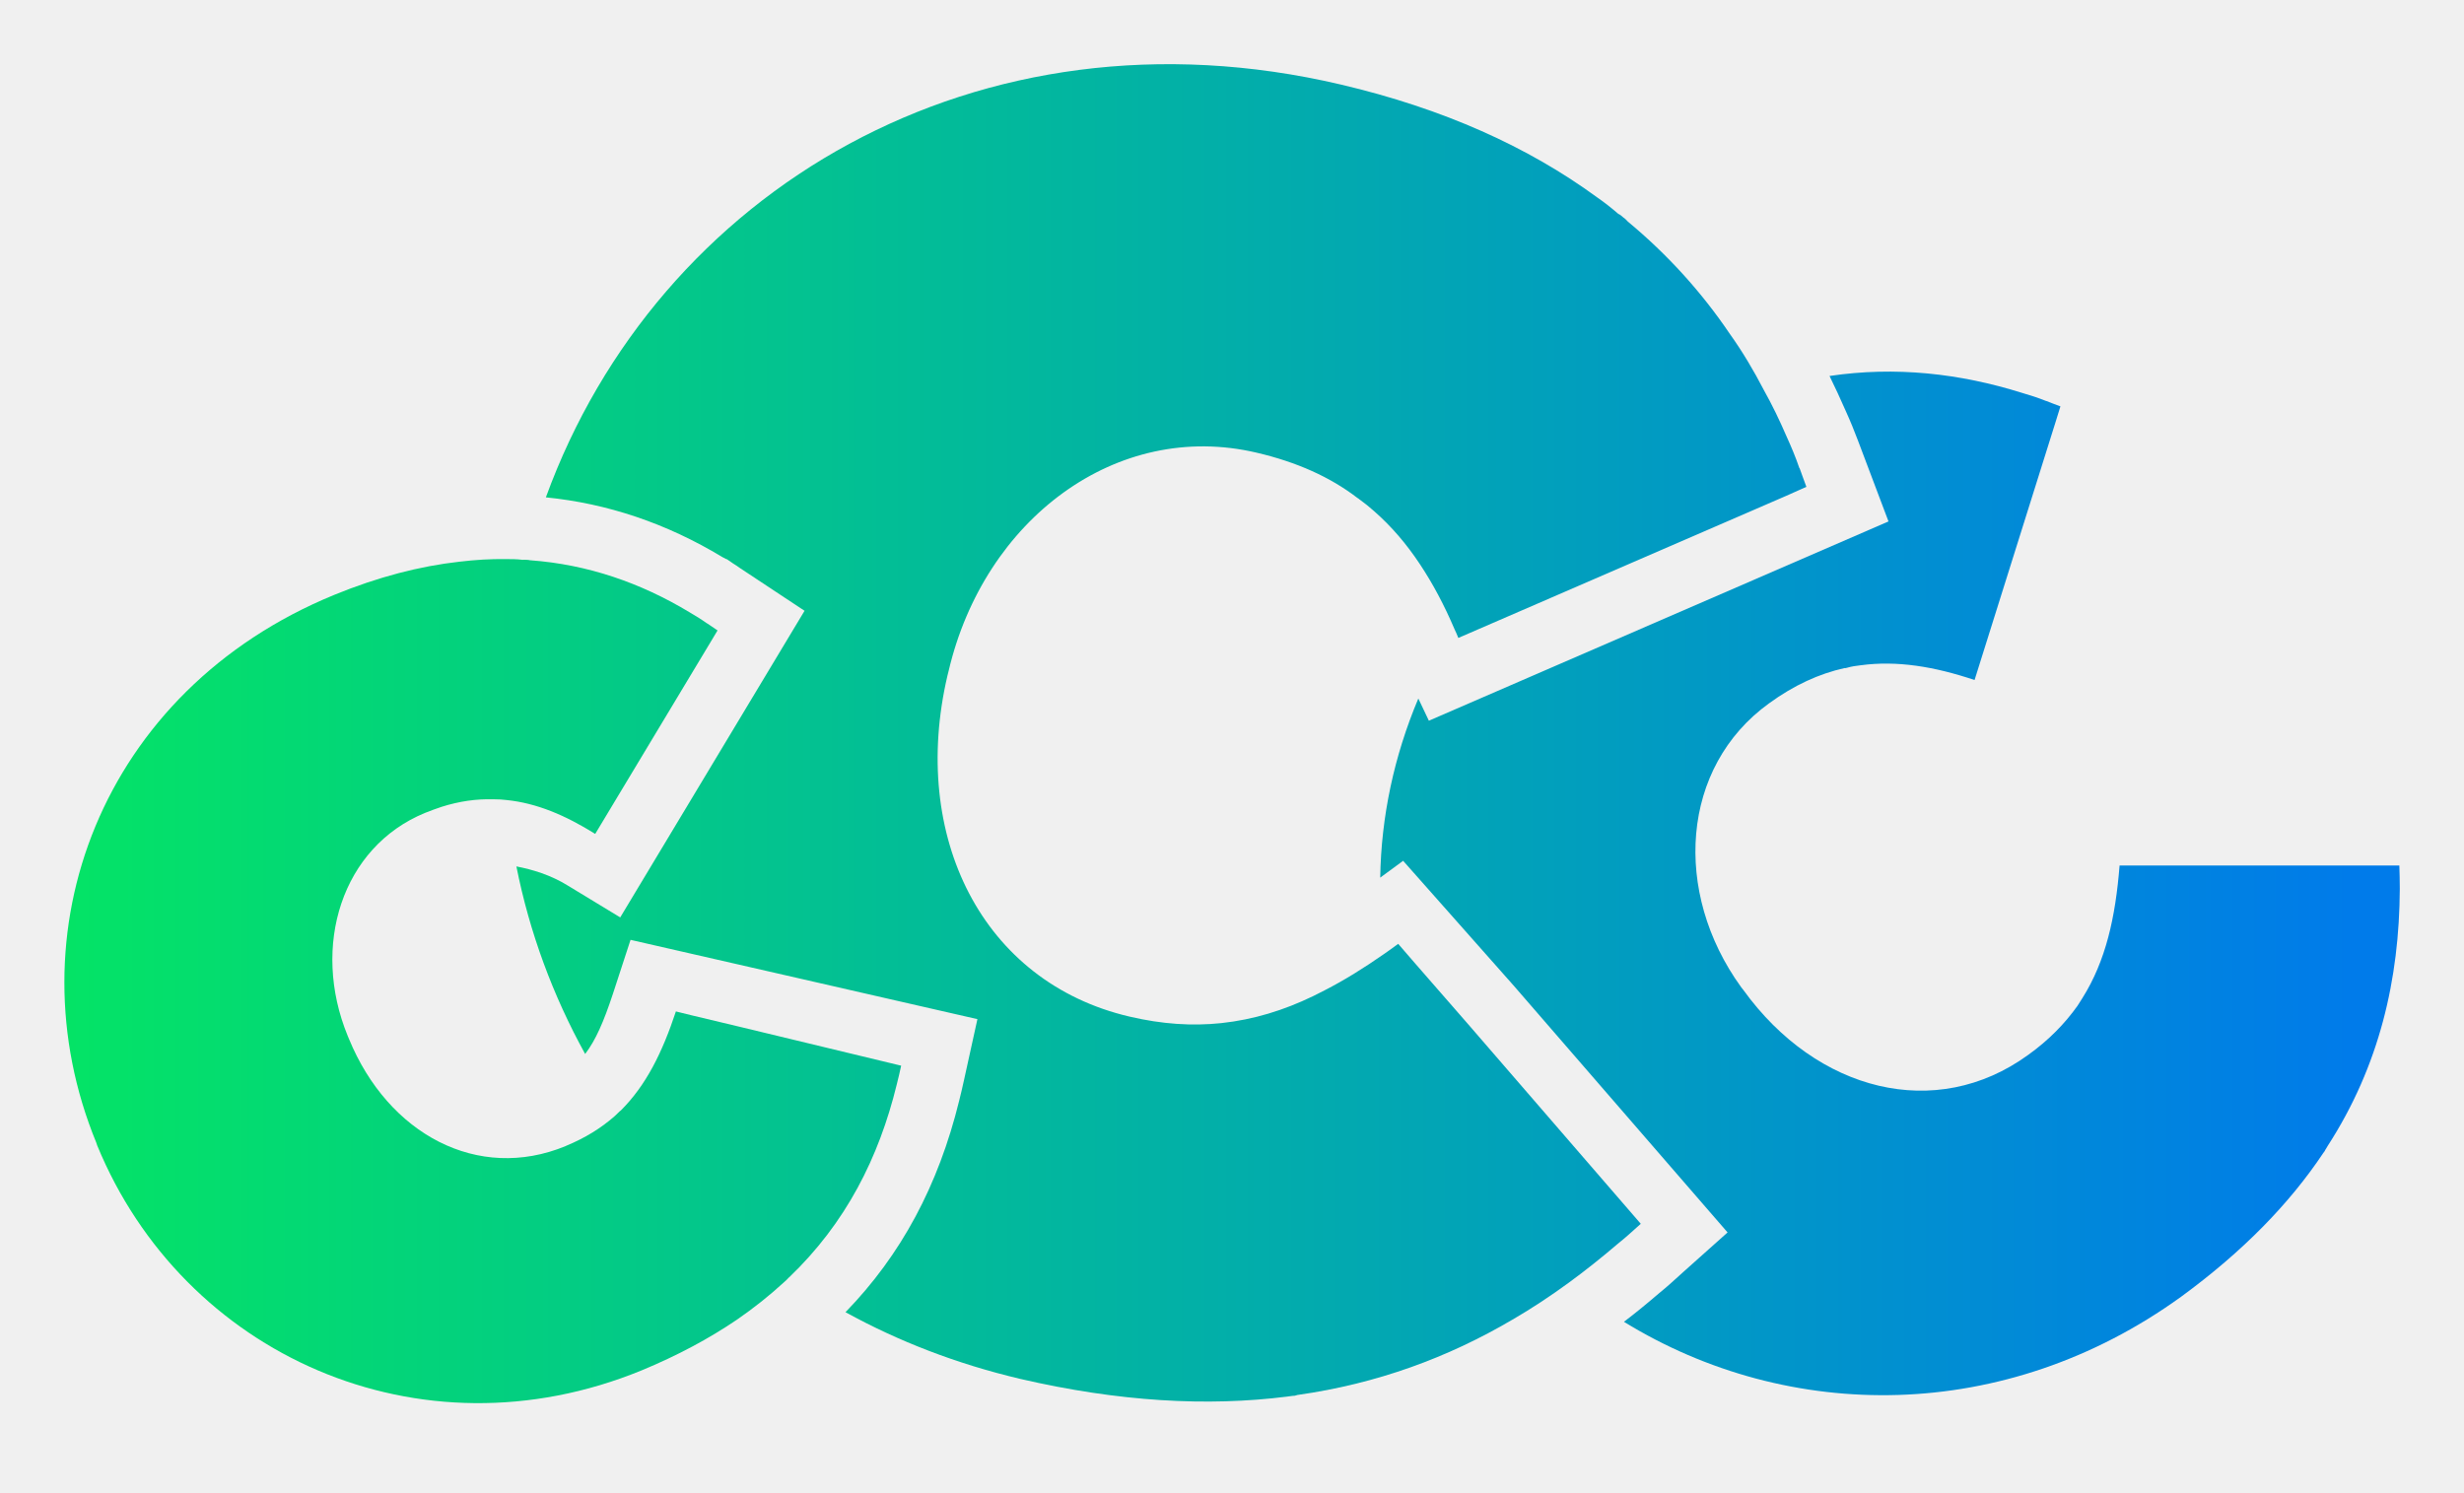
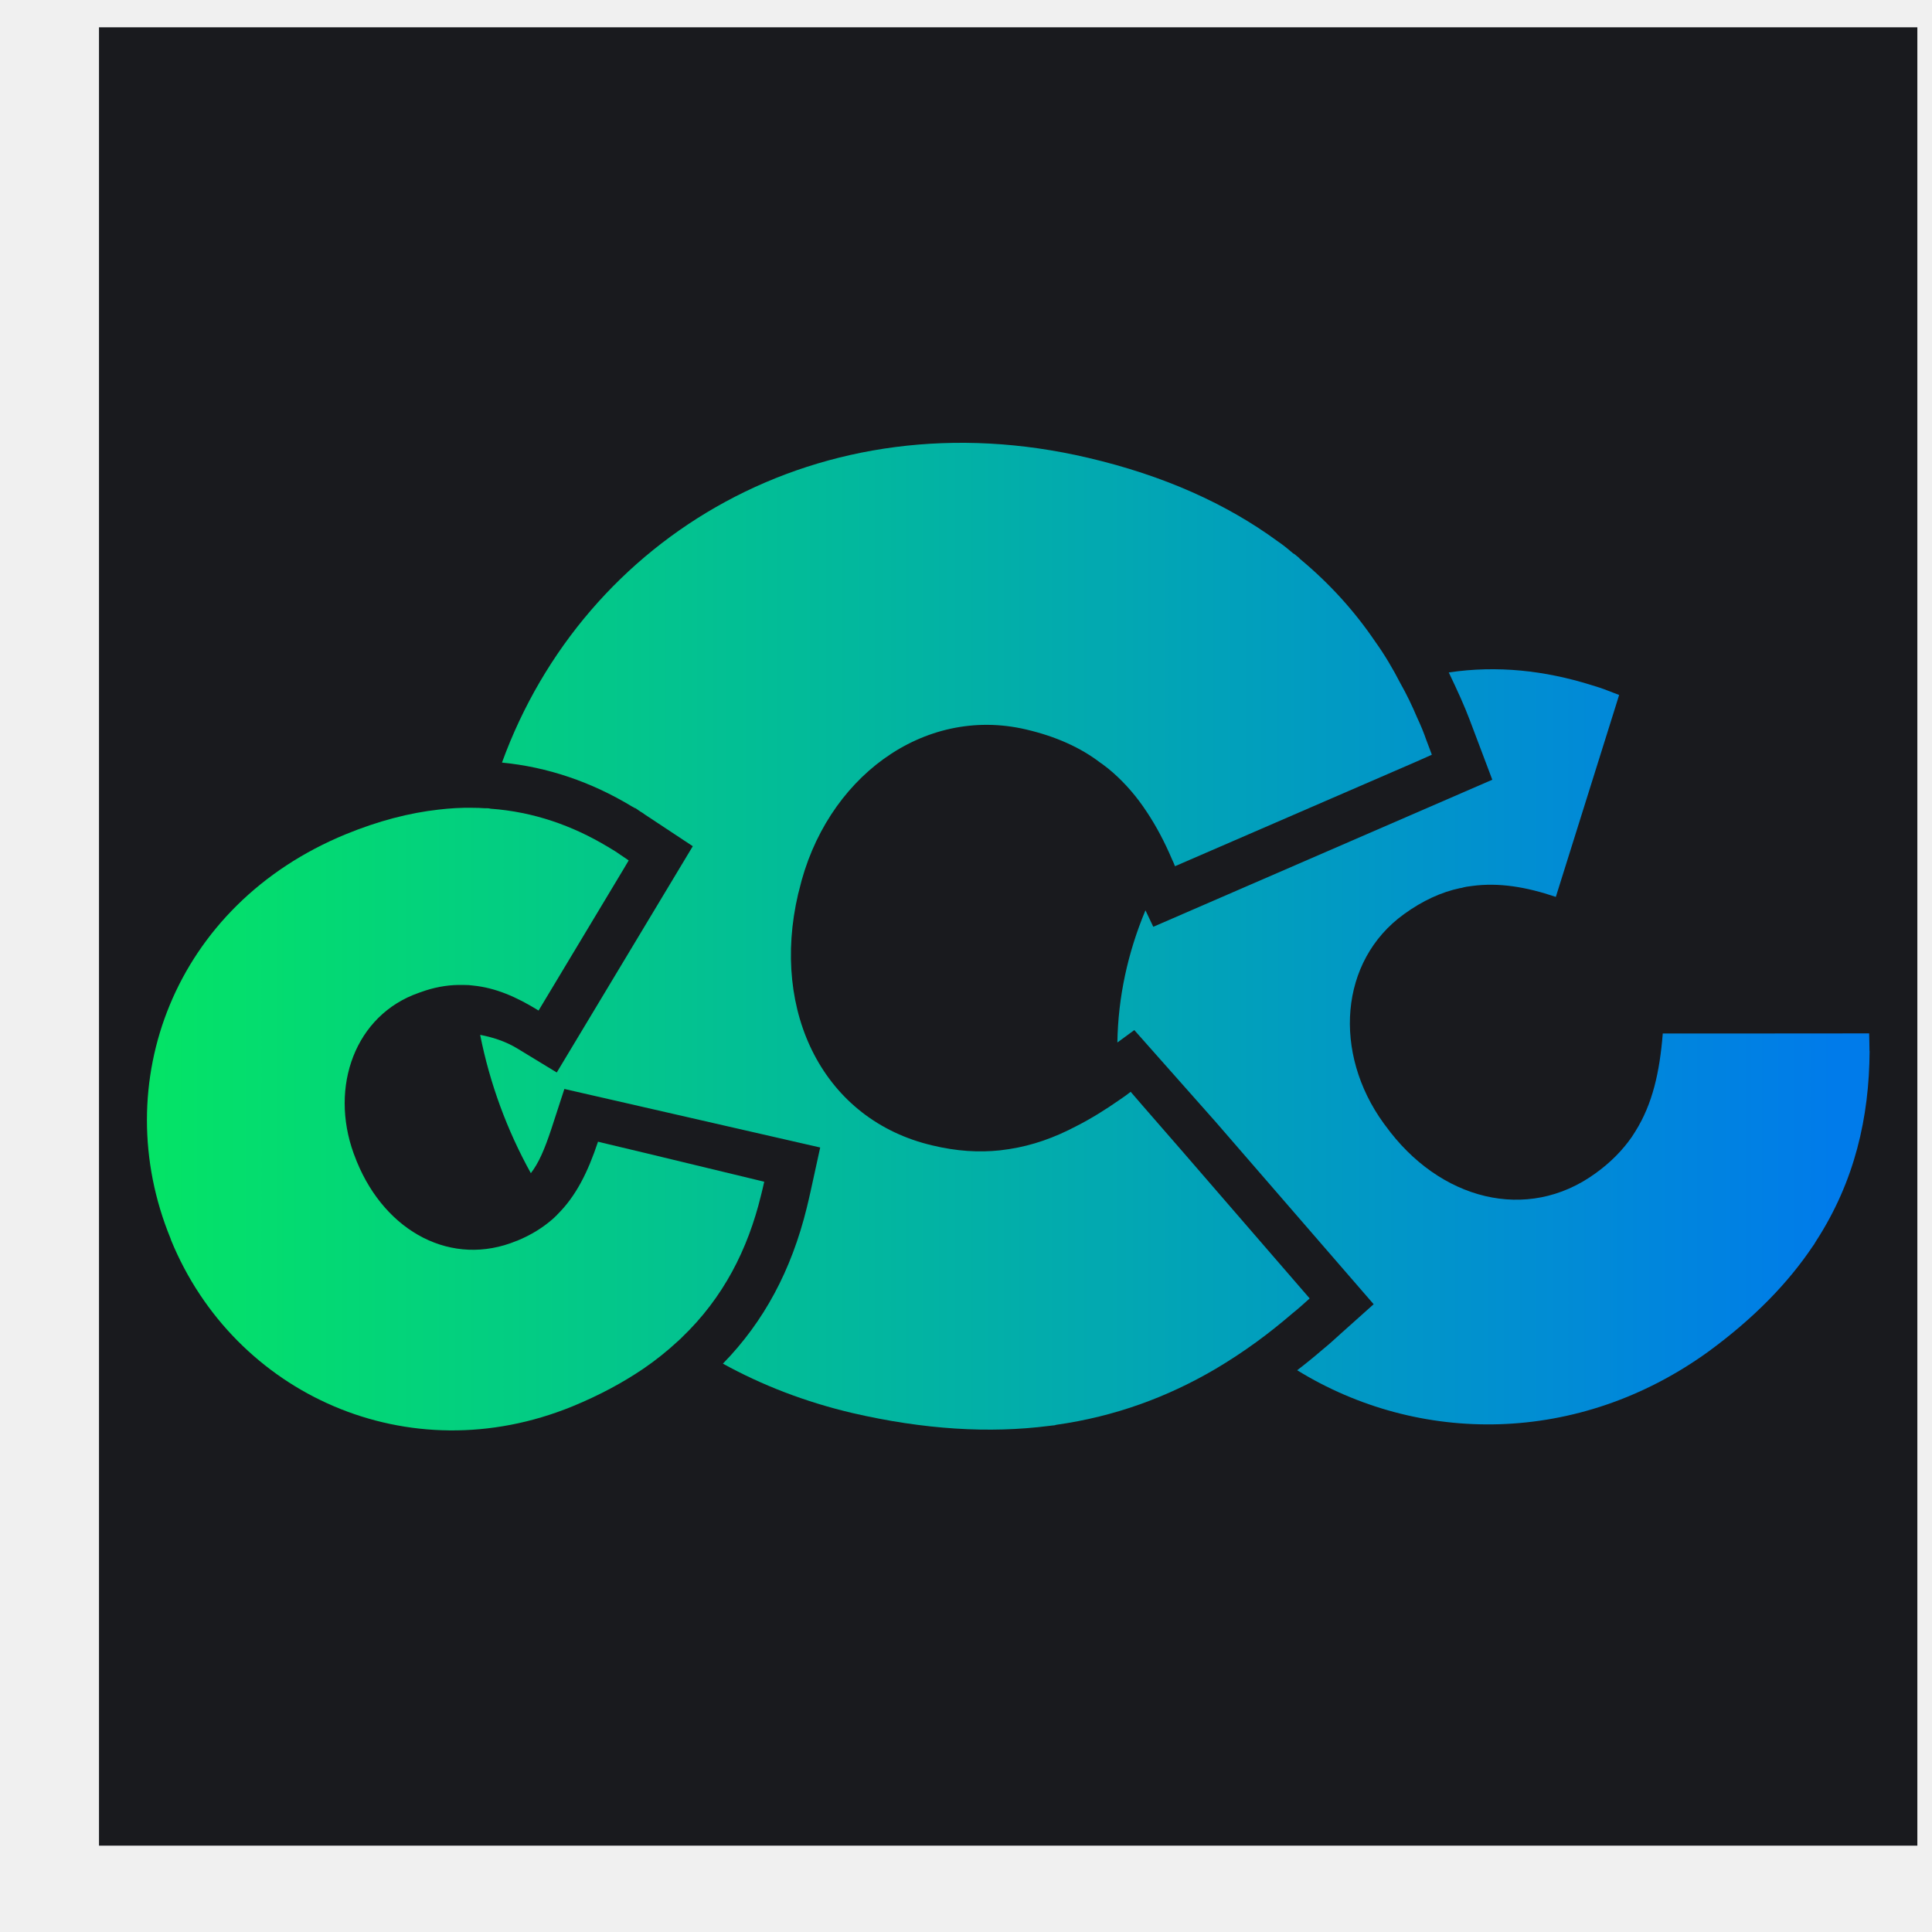
- <svg xmlns="http://www.w3.org/2000/svg" width="71" height="43" viewBox="0 0 71 43" fill="none">
-   <path d="M25.967 30.711C25.927 30.893 25.886 31.075 25.839 31.257C25.327 33.353 24.376 35.247 22.732 36.818H22.725C22.725 36.818 22.684 36.872 22.657 36.892C22.637 36.912 22.617 36.932 22.59 36.953C22.179 37.33 21.734 37.687 21.235 38.031C20.44 38.57 19.53 39.062 18.485 39.494C12.069 42.122 5.275 39.029 2.801 33.01L2.774 32.929C0.301 26.903 2.896 19.907 9.629 17.144C10.896 16.625 12.096 16.315 13.242 16.187C13.693 16.133 14.138 16.106 14.569 16.112C14.731 16.112 14.893 16.112 15.055 16.133C15.088 16.126 15.129 16.133 15.163 16.133H15.169C15.21 16.133 15.237 16.139 15.277 16.146C16.942 16.267 18.465 16.8 19.854 17.636C20.029 17.737 20.204 17.845 20.373 17.966H20.379C20.48 18.033 20.575 18.101 20.676 18.168L20.474 18.505L17.151 24.032C16.288 23.493 15.459 23.142 14.59 23.055C14.482 23.041 14.367 23.035 14.253 23.035H14.199C13.734 23.021 13.242 23.088 12.729 23.25C12.574 23.304 12.413 23.358 12.251 23.425C9.851 24.409 8.955 27.261 10.02 29.855L10.054 29.936C11.186 32.693 13.774 34.068 16.295 33.03C16.302 33.03 16.302 33.023 16.308 33.023C16.861 32.794 17.319 32.511 17.71 32.167L17.872 32.012H17.879C18.62 31.277 19.085 30.327 19.476 29.148L19.914 29.256L21.35 29.599L25.967 30.711Z" fill="url(#paint0_linear_127_47)" />
-   <path d="M27.301 19.469C26.216 24.106 28.306 28.305 32.545 29.296C33.489 29.518 34.358 29.572 35.187 29.485L35.544 29.438C36.454 29.296 37.31 28.993 38.166 28.541C38.733 28.251 39.306 27.894 39.885 27.49C40.02 27.395 40.155 27.301 40.289 27.2L40.761 27.746L42.312 29.525L47.279 35.268C47.063 35.463 46.841 35.665 46.605 35.854C46.147 36.245 45.682 36.616 45.203 36.966C44.677 37.35 44.138 37.708 43.579 38.031C41.725 39.123 39.676 39.878 37.385 40.201C37.331 40.222 37.29 40.228 37.236 40.228C37.189 40.235 37.142 40.242 37.088 40.248C34.79 40.538 32.242 40.397 29.391 39.736C27.571 39.305 25.893 38.658 24.363 37.815C25.967 36.164 27.039 34.162 27.638 31.722C27.692 31.52 27.733 31.318 27.78 31.116L28.164 29.37L18.169 27.085L17.663 28.635C17.394 29.451 17.164 29.977 16.861 30.374C15.931 28.689 15.257 26.869 14.88 24.969C15.331 25.056 15.864 25.212 16.362 25.521L17.872 26.438L23.183 17.602L21.309 16.362C21.249 16.315 21.188 16.281 21.128 16.241L20.939 16.112H20.925C20.885 16.092 20.851 16.072 20.811 16.052C19.207 15.081 17.495 14.508 15.729 14.333C18.951 5.49 28.178 -0.023 38.638 2.437C41.597 3.131 44.037 4.236 46.019 5.686C46.234 5.834 46.437 5.996 46.632 6.164C46.686 6.184 46.733 6.231 46.773 6.265C46.827 6.299 46.861 6.339 46.908 6.387C48.061 7.344 49.038 8.429 49.84 9.615C50.211 10.134 50.534 10.68 50.824 11.239C51.067 11.671 51.283 12.122 51.478 12.574C51.613 12.87 51.741 13.174 51.849 13.491H51.855C51.923 13.672 51.983 13.854 52.051 14.03L51.478 14.286L42.022 18.384C41.988 18.296 41.948 18.209 41.907 18.121C41.617 17.44 41.287 16.82 40.916 16.261C40.532 15.681 40.101 15.175 39.595 14.731C39.467 14.616 39.326 14.502 39.177 14.394H39.171C39.171 14.394 39.157 14.38 39.151 14.373L39.11 14.347C38.328 13.747 37.364 13.315 36.212 13.046C32.175 12.095 28.36 14.967 27.335 19.334L27.301 19.469Z" fill="url(#paint1_linear_127_47)" />
-   <path d="M69.15 25.616C69.137 28.218 68.564 30.718 67.068 33.03C67.048 33.07 67.027 33.097 67.007 33.131C66.994 33.165 66.974 33.192 66.947 33.225C65.976 34.681 64.635 36.063 62.849 37.37C57.773 41.037 51.539 41.01 46.794 38.092C47.131 37.836 47.468 37.559 47.798 37.276C48.047 37.074 48.283 36.858 48.519 36.643L49.78 35.517L43.612 28.399L40.431 24.807L39.771 25.292C39.798 23.54 40.168 21.794 40.869 20.13L41.173 20.77L54.417 15.027L53.534 12.688C53.433 12.419 53.318 12.136 53.183 11.839C53.035 11.502 52.88 11.165 52.718 10.835C54.619 10.552 56.472 10.761 58.259 11.32C58.495 11.388 58.724 11.462 58.96 11.556H58.966C59.108 11.61 59.236 11.664 59.371 11.711L59.229 12.169L56.897 19.597C55.731 19.206 54.659 19.031 53.615 19.172C53.487 19.186 53.345 19.206 53.21 19.247H53.204C53.204 19.247 53.197 19.247 53.19 19.253H53.15C52.422 19.415 51.694 19.745 50.973 20.271C48.432 22.104 48.189 25.71 50.17 28.447L50.238 28.534C52.348 31.453 55.778 32.336 58.441 30.401C59.034 29.977 59.499 29.498 59.863 28.986L60.004 28.764C60.678 27.692 60.955 26.445 61.076 24.942H69.137C69.144 25.164 69.15 25.387 69.15 25.616Z" fill="url(#paint2_linear_127_47)" />
+ <svg xmlns="http://www.w3.org/2000/svg" width="17" height="17" viewBox="0 0 17 17" fill="none">
+   <g clip-path="url(#clip0_1758_256)">
+     <rect width="16" height="16" transform="translate(0.871094 0.240234)" fill="#191A1E" />
+     <path d="M6.725 10.396C6.716 10.437 6.707 10.477 6.696 10.519C6.581 10.991 6.367 11.418 5.996 11.772L5.995 11.773C5.99 11.779 5.985 11.784 5.979 11.788C5.975 11.793 5.97 11.797 5.964 11.802C5.872 11.887 5.772 11.968 5.659 12.045C5.48 12.166 5.275 12.277 5.039 12.374C3.594 12.966 2.063 12.27 1.506 10.914L1.5 10.896C0.943 9.538 1.527 7.962 3.044 7.34C3.33 7.223 3.6 7.153 3.858 7.124C3.959 7.112 4.06 7.106 4.157 7.108C4.193 7.108 4.23 7.109 4.267 7.112C4.274 7.111 4.283 7.112 4.291 7.112H4.292C4.302 7.112 4.307 7.114 4.317 7.116C4.692 7.143 5.035 7.263 5.348 7.451C5.387 7.474 5.427 7.498 5.465 7.526H5.466C5.489 7.541 5.51 7.556 5.532 7.571L5.487 7.647L4.739 8.892C4.544 8.771 4.358 8.691 4.162 8.672C4.137 8.668 4.112 8.667 4.086 8.667H4.074C3.969 8.664 3.858 8.679 3.743 8.716C3.708 8.728 3.672 8.74 3.635 8.755C3.094 8.977 2.893 9.619 3.133 10.204L3.14 10.222C3.395 10.844 3.978 11.153 4.545 10.919C4.547 10.919 4.547 10.918 4.549 10.918C4.673 10.867 4.776 10.803 4.865 10.725L4.901 10.691L4.902 10.689C5.069 10.525 5.174 10.311 5.262 10.046L5.361 10.07L5.684 10.147L6.724 10.398L6.725 10.396Z" fill="url(#paint0_linear_1758_256)" />
+     <path d="M7.023 7.866C6.779 8.91 7.25 9.856 8.205 10.079C8.417 10.13 8.613 10.142 8.8 10.122L8.881 10.111C9.086 10.079 9.278 10.011 9.471 9.909C9.599 9.844 9.728 9.764 9.858 9.673C9.889 9.652 9.919 9.631 9.949 9.607L10.056 9.731L10.405 10.132L11.524 11.425C11.475 11.469 11.425 11.515 11.372 11.557C11.269 11.645 11.165 11.729 11.056 11.808C10.938 11.894 10.816 11.974 10.691 12.048C10.273 12.293 9.812 12.464 9.295 12.537C9.284 12.541 9.274 12.543 9.262 12.543C9.251 12.544 9.241 12.546 9.228 12.547C8.711 12.613 8.136 12.581 7.494 12.432C7.084 12.335 6.706 12.189 6.361 11.999C6.723 11.628 6.964 11.177 7.099 10.627C7.111 10.581 7.12 10.536 7.131 10.49L7.217 10.097L4.966 9.582L4.852 9.932C4.791 10.116 4.74 10.234 4.671 10.323C4.461 9.944 4.31 9.534 4.225 9.106C4.326 9.125 4.446 9.16 4.559 9.23L4.899 9.437L6.096 7.446L5.674 7.167C5.66 7.156 5.647 7.148 5.633 7.14L5.591 7.111H5.587C5.578 7.106 5.571 7.101 5.562 7.097C5.2 6.878 4.815 6.749 4.417 6.71C5.142 4.717 7.221 3.474 9.577 4.029C10.243 4.185 10.793 4.434 11.24 4.761C11.289 4.794 11.334 4.831 11.378 4.869C11.39 4.874 11.401 4.884 11.41 4.892C11.422 4.9 11.43 4.908 11.44 4.919C11.7 5.135 11.92 5.379 12.101 5.646C12.185 5.763 12.257 5.886 12.322 6.012C12.377 6.109 12.426 6.211 12.469 6.313C12.5 6.379 12.529 6.448 12.553 6.519L12.554 6.521C12.57 6.56 12.583 6.601 12.599 6.641L12.469 6.699L10.339 7.622C10.331 7.602 10.323 7.582 10.313 7.562C10.248 7.409 10.174 7.269 10.09 7.143C10.004 7.012 9.906 6.898 9.793 6.798C9.764 6.772 9.732 6.747 9.698 6.722L9.697 6.721C9.697 6.721 9.694 6.72 9.692 6.718L9.683 6.712C9.507 6.577 9.29 6.48 9.03 6.419C8.121 6.205 7.261 6.851 7.031 7.836L7.023 7.866L7.023 7.866Z" fill="url(#paint1_linear_1758_256)" />
+     <path d="M16.451 9.247C16.448 9.833 16.319 10.396 15.982 10.917C15.977 10.926 15.972 10.932 15.968 10.94C15.964 10.948 15.96 10.954 15.954 10.961C15.735 11.289 15.433 11.6 15.031 11.894C13.887 12.72 12.483 12.715 11.414 12.057C11.49 11.999 11.566 11.937 11.64 11.873C11.697 11.827 11.75 11.778 11.803 11.73L12.087 11.476L10.698 9.873L9.981 9.064L9.832 9.173C9.838 8.778 9.922 8.386 10.079 8.01L10.148 8.155L13.131 6.861L12.932 6.334C12.909 6.274 12.883 6.21 12.853 6.143C12.819 6.067 12.784 5.992 12.748 5.917C13.176 5.853 13.594 5.901 13.996 6.026C14.05 6.042 14.101 6.058 14.155 6.08H14.156C14.188 6.092 14.216 6.104 14.247 6.115L14.215 6.218L13.69 7.892C13.427 7.803 13.186 7.764 12.951 7.796C12.922 7.799 12.89 7.804 12.86 7.813H12.858C12.858 7.813 12.857 7.813 12.855 7.814L12.846 7.815C12.682 7.85 12.518 7.925 12.355 8.043C11.783 8.455 11.728 9.268 12.175 9.884L12.19 9.904C12.665 10.561 13.438 10.76 14.038 10.325C14.172 10.229 14.277 10.121 14.358 10.005L14.39 9.955C14.541 9.714 14.604 9.433 14.631 9.094H15.155L16.447 9.093C16.448 9.144 16.45 9.194 16.45 9.247H16.451Z" fill="url(#paint2_linear_1758_256)" />
+   </g>
  <defs>
-     <linearGradient id="paint0_linear_127_47" x1="-1.553" y1="28.271" x2="67.789" y2="28.271" gradientUnits="userSpaceOnUse">
+     <linearGradient id="paint0_linear_1758_256" x1="0.525" y1="9.847" x2="16.146" y2="9.847" gradientUnits="userSpaceOnUse">
      <stop stop-color="#04E95F" />
      <stop offset="1" stop-color="#007BEA" />
    </linearGradient>
-     <linearGradient id="paint1_linear_127_47" x1="-1.553" y1="21.12" x2="67.789" y2="21.12" gradientUnits="userSpaceOnUse">
+     <linearGradient id="paint1_linear_1758_256" x1="0.523" y1="8.237" x2="16.144" y2="8.237" gradientUnits="userSpaceOnUse">
      <stop stop-color="#04E95F" />
      <stop offset="1" stop-color="#007BEA" />
    </linearGradient>
-     <linearGradient id="paint2_linear_127_47" x1="-1.553" y1="25.454" x2="67.789" y2="25.454" gradientUnits="userSpaceOnUse">
+     <linearGradient id="paint2_linear_1758_256" x1="0.523" y1="9.211" x2="16.144" y2="9.211" gradientUnits="userSpaceOnUse">
      <stop stop-color="#04E95F" />
      <stop offset="1" stop-color="#007BEA" />
    </linearGradient>
+     <clipPath id="clip0_1758_256">
+       <rect width="16" height="16" fill="white" transform="translate(0.871094 0.240234)" />
+     </clipPath>
  </defs>
</svg>
